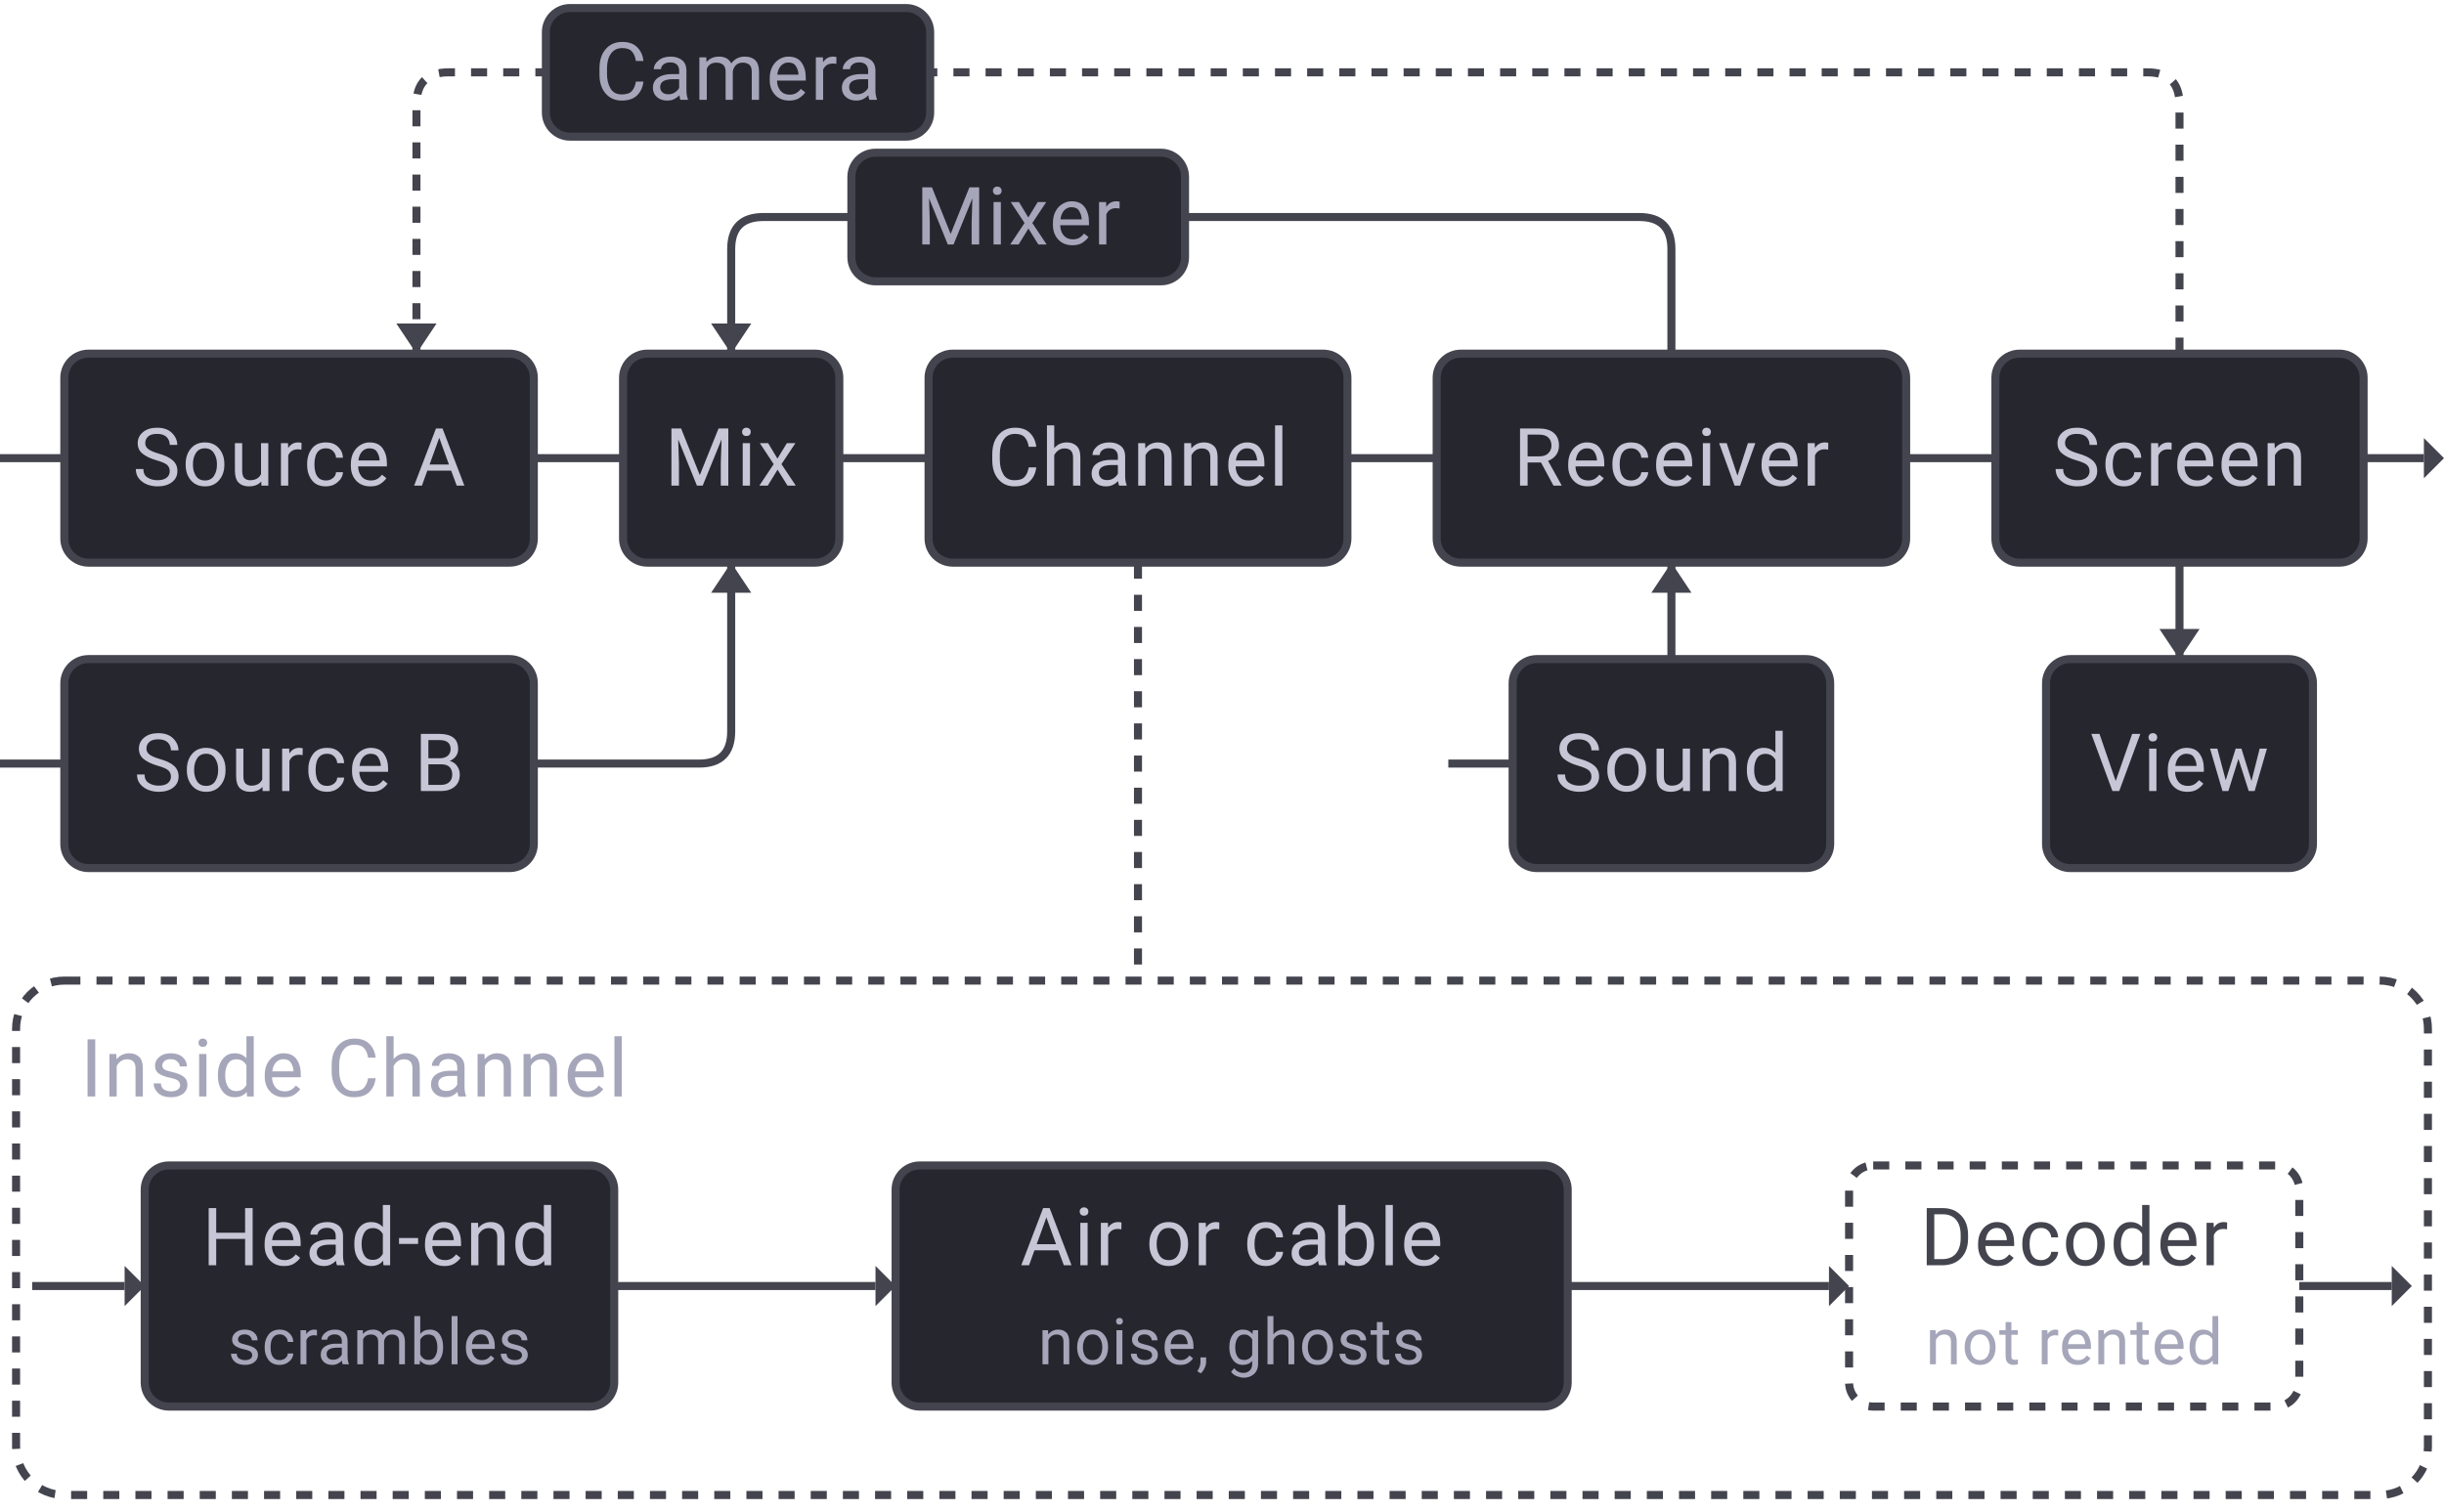
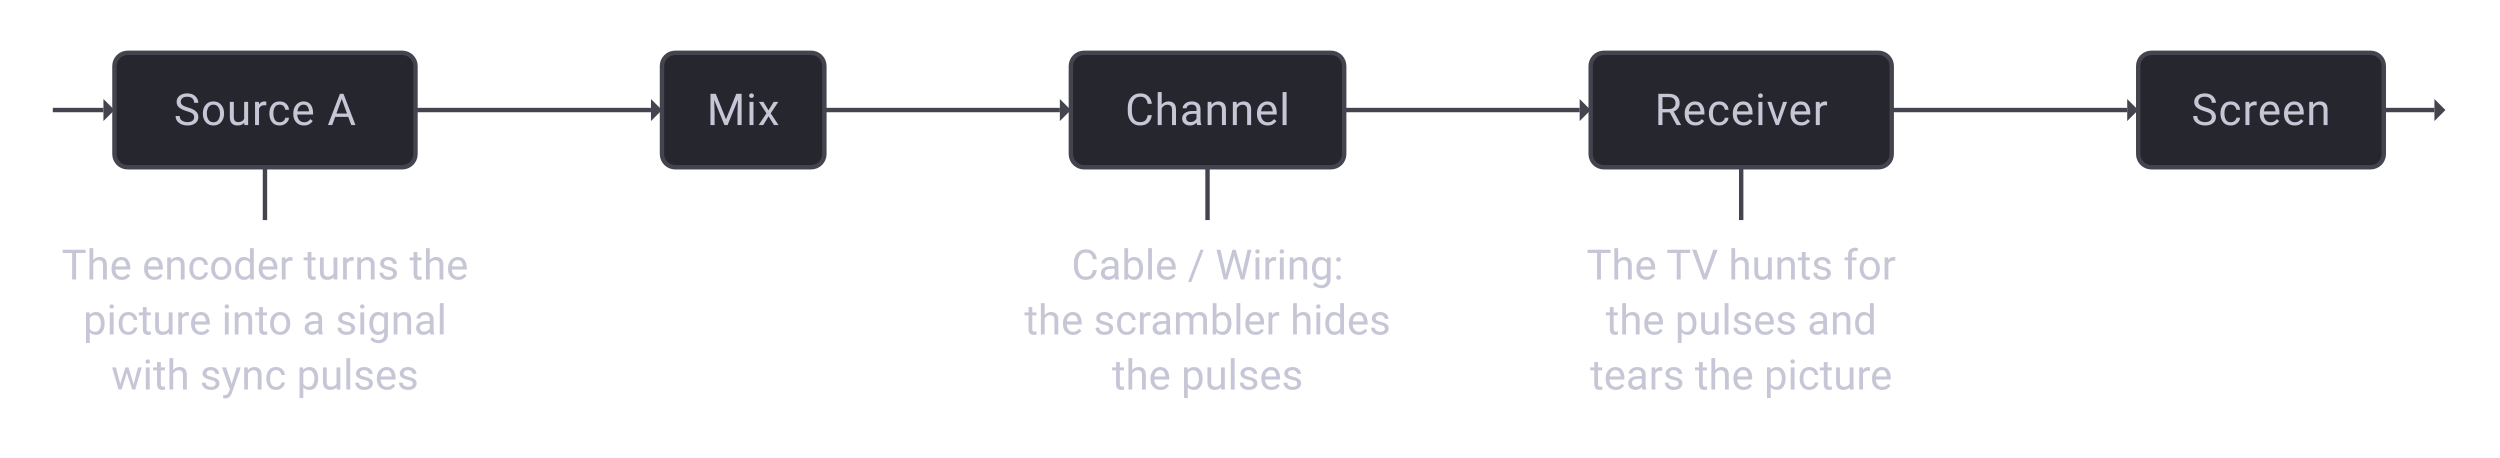
- <svg xmlns="http://www.w3.org/2000/svg" width="608" height="376" class="map" viewBox="0 0 304 188">
+ <svg xmlns="http://www.w3.org/2000/svg" width="1136" height="208" class="map" viewBox="0 0 568 104">
  <style>svg { font-family: system-ui, -apple-system, 'Segoe UI', Roboto, sans-serif; }
+ .note { fill: #c6c6d6; font-size: 9.5px; }
/* The chain in miniature at the head of the signal path: one labeled box per
   stage, wired left to right, with the three feedback returns looping back over
   the top and input B joining from below. Box and label take currentColor, so
   one rule per state (idle / touched / open / off) colors a whole stage — and,
   on the branch, its wires with it. */
.map {
  display: block;
  width: 100%;
  margin: 10px 0 2px;
}
/* The svg scales to its box, so the labels grow with it — at the bench's 664px
   the miniature stops reading as a miniature. Cap it and let it sit at the left
   of the panel head, over the first column. */
@container panel (min-width: 540px) {
  .map {
    max-width: 420px;
  }
}
.mapWire {
  fill: none;
  stroke: #44444f;
  stroke-width: 1;
}
/* A box is a chip sitting *on* the wire, not another hairline drawn in the same
   colour as one. It used to share the declaration above — same stroke, same
   nothing for a fill — so the six things in the panel you are meant to click
   were drawn exactly like the five inert lines joining them, and the only thing
   that ever said otherwise was a line of prose under the graphic that went away
   for good after the first click. Everything else clickable in this sidebar is
   a filled control with a hover state; now this is too. */
.mapBox {
  fill: #26262e;
  stroke: #44444f;
  stroke-width: 1;
  /* SVG hit-tests what is painted, and the two states below paint no fill —
     which left an unfilled box pressable on its 1px outline and its label and
     nowhere else. Measured at 390px: the SOUND box is 42x26 and answered a
     press over 43x13 of that, the height of the word inside it. This says the
     rect is the target whatever it is filled with, which is what every other
     box on the drawing already was. */
  pointer-events: all;
}
.mapArrow {
  fill: #44444f;
}
/* A feedback return, wire and arrowhead as one colour so a running loop lights
   both. Dashed for the optical loop and solid for the electrical one — the
   schematic convention, and the only difference between the two that a diagram
   this size can carry. */
.mapReturn {
  color: #44444f;
}
.mapReturn .mapWire {
  stroke: currentColor;
}
.mapReturn .mapArrow {
  fill: currentColor;
}
.mapReturnOptical .mapWire {
  stroke-dasharray: 2 2;
}
/* The run carries an edit, in the same amber a box wears for one. Written above
   the two accent states because a running loop, and the loop you are looking
   at, are both worth more than "something in here is off stock" — and a loop
   whose mix is up is off stock by definition, so the two would otherwise fight
   over every lit run. */
.mapReturnTouched {
  color: #ceba64;
}
.mapReturnTouched .mapLoopLabel {
  fill: #ceba64;
}
/* the loop is actually running — its mix is off zero */
.mapReturnLive {
  color: #7fd0a0;
}
/* A run the live query did not reach — the same statement .mapNodeDim makes,
   on the three stages that have a wire instead of a box. Its label goes with
   it: at --fg3 under the fade the word is still the loudest thing left on an
   otherwise faint run. Pressable like the boxes, and it comes back to full
   under the pointer for the same reason. */
.mapReturnDim {
  color: #44444f;
  opacity: 0.45;
}
.mapReturnDim:hover,
.mapReturnDim:focus-visible {
  opacity: 1;
}
.mapReturnDim .mapLoopLabel {
  fill: #a6a6ba;
}
/* The loop whose stage is open. Its chip takes the same tint an open box does,
   and its wire gets heavier as well — the weight is what survives being the
   same colour as `live`, and a running loop you have opened is the common
   case. */
.mapReturnOn {
  color: #7fd0a0;
}
.mapReturnOn .mapWire {
  stroke-width: 1.8;
}
.mapReturnOn .mapLoopChip {
  fill: color-mix(in srgb, #7fd0a0 14%, #26262e);
}
.mapReturnOn .mapLoopLabel {
  fill: #7fd0a0;
}
/* Each run is its own button, and the only way into that loop's stage. Colour
   runs the length of it — wire, arrowhead, name and chip — so pointing at any
   part of a loop lights all of it. */
.mapLoopBtn {
  cursor: pointer;
}
.mapLoopBtn:hover,
.mapLoopBtn:focus-visible {
  color: #e6e6ee;
}
.mapLoopBtn:focus-visible {
  outline: none;
}
.mapLoopBtn:focus-visible .mapWire {
  stroke-width: 2;
}
/* What makes a 1px wire pressable. Transparent rather than absent so it takes
   pointer events, and 8 units wide so it cannot reach the next run 10 away. */
.mapLoopHit {
  fill: none;
  stroke: transparent;
  stroke-width: 8;
}
/* A run's own name, on the chip below, set like a box's name.

   It does *not* take the run's colour, which is the one thing here that is not
   currentColor. An idle run is --border, and theme.css draws the line at --fg4:
   anything dimmer is decoration. A name is not decoration, so it sits at --fg3,
   one step under the stage names so a wire still reads as subordinate to a
   box. The two states that mean something do follow the run, and they are
   spelled out below because the fill above stops them arriving on their own. */
.mapLoopLabel {
  fill: #a6a6ba;
  font-size: 10px;
  letter-spacing: 0.02em;
  text-transform: uppercase;
  user-select: none;
}
/* The chip that name rides — the run's own box, and the only one a loop gets:
   none of them is a stage of the trunk, so there is no point on the wire to
   stand one. Drawn like every box here (see .mapBox) because it is the same
   kind of thing to press. Its edge follows the run, so a chip lights with the
   loop it names.

   Its fill also does what the label used to do for itself: the name carried a
   stroke of the panel colour, painted first, to knock the wire out around the
   letters. A chip is that knockout with an edge on it, and a label inside one
   must not keep the stroke — it would halo every glyph against the face. */
.mapLoopChip {
  fill: #26262e;
  stroke: currentColor;
  stroke-width: 1;
}
.mapLoopBtn:hover .mapLoopChip,
.mapLoopBtn:focus-visible .mapLoopChip {
  fill: rgba(40, 40, 48, 0.85);
}
.mapLoopBtn:focus-visible .mapLoopChip {
  stroke-width: 2;
}
.mapReturnLive .mapLoopLabel {
  fill: #7fd0a0;
}
.mapLoopBtn:hover .mapLoopLabel,
.mapLoopBtn:focus-visible .mapLoopLabel {
  fill: #e6e6ee;
}
/* A stage a live query did not reach. It stays on the map because the map is
   the chain: a search for "ghost" is asking where in the chain that lives, and
   the drawing used to answer by removing every box but the two that matched and
   re-laying out the rest — which is the one shape that cannot answer it.

   Faint rather than restyled, and it replaces the idle rule instead of layering
   over it (see ChainMap's className): the four states below are about the rig
   and the look, and this one is about the search box, so a dimmed box says that
   and nothing else.

   Still a door, though, and that is what the pointer and the hover are for. It
   used to sit at 0.3 with neither, which was right for a typed query that misses
   two boxes and wrong for one that misses ten: the count on the modulation strip
   narrows the panel to whatever the bay is driving, and the map answered by
   greying out the whole chain — including the MODULATION box you would press to
   undo it. A box that comes back to full under the pointer reads as out of
   scope; one that cannot be pressed at all reads as broken. */
.mapNodeDim {
  color: #c6c6d6;
  opacity: 0.45;
  cursor: pointer;
}
.mapNodeDim:hover,
.mapNodeDim:focus-visible {
  color: #e6e6ee;
  opacity: 1;
}
.mapNode {
  color: #c6c6d6;
  cursor: pointer;
}
.mapNode:hover {
  color: #e6e6ee;
}
.mapNode:hover .mapBox {
  fill: rgba(40, 40, 48, 0.85);
}
/* the stage carries an edit — the same amber the rest of the sidebar marks one
   with */
.mapNodeTouched {
  color: #ceba64;
}
.mapNodeOn {
  color: #7fd0a0;
}
/* The stage that is open, tinted as well as outlined: on a row of six filled
   chips a stroke alone is a thin claim, and this is the map's answer to "where
   am I". */
.mapNodeOn .mapBox {
  fill: color-mix(in srgb, #7fd0a0 14%, #26262e);
}
/* A stage that cannot be opened: Mix and input B with nothing patched into B.
   Drawn rather than dropped — together they are the one thing on screen saying
   a second input exists — so they have to read as absent rather than merely
   unvisited, which is what the dashed outline, the flat fill and the
   dimmer-than-idle colour are for. */
.mapNodeOff {
  color: #44444f;
  cursor: default;
}
.mapNodeOff .mapBox {
  fill: none;
  stroke: currentColor;
  stroke-dasharray: 2 2;
}
/* The whole B run — its lead-in and the wire up into the trunk — goes with the
   node, so an unpatched input reads as one dim thing rather than a dim box on
   live wiring. */
.mapBranchOff .mapWire {
  stroke: #2e2e38;
}
.mapBranchOff .mapArrow {
  fill: #2e2e38;
}
/* And the same for a branch the query missed: the box fades on its own class,
   so without this its wire stays at full strength and the box reads as
   disconnected rather than as out of scope. */
.mapBranchDim {
  opacity: 0.45;
}
/* The group above carries the fade for the whole run, box included, so the box
   must not fade a second time inside it — 0.45 of 0.45 is not a dim box, it is
   a box that has left the drawing. The hover has to be restated for the same
   reason: the group is what the pointer brings back, so the box inside it has
   nothing left of its own to raise. */
.mapBranchDim .mapNodeDim {
  opacity: 1;
}
.mapBranchDim:hover {
  opacity: 1;
}
.mapNode:hover .mapBox,
.mapNodeTouched .mapBox,
.mapNodeOn .mapBox {
  stroke: currentColor;
}
/* svg user units, which are px at the sidebar's width: 10px caps in a 26-unit
   box. */
.mapLabel {
  fill: currentColor;
  font-size: 10px;
  letter-spacing: 0.02em;
  text-transform: uppercase;
  /* the box is the target, and a drag that starts on a label should not select
     the word instead of pressing the stage */
  user-select: none;
}
/* What is standing in a box that has a picker, captioned under its name. Three
   boxes wear one — the two sources and the sound — and the register is the whole
   reason it does not turn the map into a wall of text: 8px mixed case under 10px
   caps, at --fg3, so the row still reads as six names with something written
   under three of them rather than as twelve labels.

   Not currentColor, for the same reason .mapLoopLabel is not: the caption is
   subordinate to the name at every state, and following the state would put it
   in amber beside a name in amber and double the mark. */
.mapSub {
  fill: #a6a6ba;
  font-size: 8px;
  letter-spacing: 0.01em;
  user-select: none;
}
/* The two states where following the box *is* the point: an open stage owns its
   whole chip, and a dimmed one has left the conversation entirely. */
.mapNodeOn .mapSub {
  fill: #7fd0a0;
}
.mapNodeDim .mapSub {
  fill: currentColor;
}
</style>
-   <line class="mapWire" x1="0" x2="8" y1="57" y2="57" />
-   <line class="mapWire" x1="66.4" x2="77.5" y1="57" y2="57" />
-   <line class="mapWire" x1="104.4" x2="115.5" y1="57" y2="57" />
-   <line class="mapWire" x1="167.6" x2="178.7" y1="57" y2="57" />
-   <line class="mapWire" x1="237.1" x2="248.2" y1="57" y2="57" />
-   <line class="mapWire" x1="294" x2="301.5" y1="57" y2="57" />
-   <path class="mapArrow" d="M301.5 59.5L304 57L301.5 54.5Z" />
-   <g class="mapReturn mapLoopBtn mapReturnOptical">
-     <path class="mapLoopHit" d="M271.1 44L271.1 13Q271.1 9 267.1 9L55.8 9Q51.8 9 51.8 13L51.8 44" />
-     <path class="mapWire" d="M271.1 44L271.1 13Q271.1 9 267.1 9L55.8 9Q51.8 9 51.8 13L51.8 44" />
-     <path class="mapArrow" d="M49.3 40.25L51.8 44L54.3 40.25Z" />
-     <rect class="mapLoopChip" x="67.9" y="1" width="47.8" height="16" rx="3" />
-     <text class="mapLoopLabel" x="91.8" y="9" text-anchor="middle" dominant-baseline="central">Camera</text>
-   </g>
-   <g class="mapReturn mapLoopBtn">
-     <path class="mapLoopHit" d="M207.9 44L207.9 31Q207.9 27 203.9 27L94.95 27Q90.95 27 90.95 31L90.95 44" />
-     <path class="mapWire" d="M207.9 44L207.9 31Q207.9 27 203.9 27L94.95 27Q90.95 27 90.95 31L90.95 44" />
-     <path class="mapArrow" d="M88.45 40.25L90.95 44L93.45 40.25Z" />
-     <rect class="mapLoopChip" x="105.9" y="19" width="41.5" height="16" rx="3" />
-     <text class="mapLoopLabel" x="126.65" y="27" text-anchor="middle" dominant-baseline="central">Mixer</text>
-   </g>
-   <g class="">
-     <line class="mapWire" x1="0" y1="95" x2="8" y2="95" />
-     <path class="mapWire" d="M66.4 95L86.95 95Q90.95 95 90.95 91L90.95 70" />
-     <path class="mapArrow" d="M93.45 73.75L90.95 70L88.45 73.75Z" />
-     <g class="mapNode">
-       <rect class="mapBox" x="8" y="82" width="58.4" height="26" rx="3" />
-       <text class="mapLabel" x="37.2" y="95" text-anchor="middle" dominant-baseline="central">Source B</text>
-     </g>
-   </g>
-   <g class="">
-     <line class="mapWire" x1="180.15" y1="95" x2="188.15" y2="95" />
-     <path class="mapWire" d="M207.9 82L207.9 70" />
-     <path class="mapArrow" d="M210.4 73.75L207.9 70L205.4 73.75Z" />
-     <g class="mapNode">
-       <rect class="mapBox" x="188.15" y="82" width="39.5" height="26" rx="3" />
-       <text class="mapLabel" x="207.9" y="95" text-anchor="middle" dominant-baseline="central">Sound</text>
-     </g>
-   </g>
-   <g class="">
-     <line class="mapWire" x1="254.5" y1="95" x2="254.5" y2="95" />
-     <path class="mapWire" d="M271.1 82L271.1 70" />
-     <path class="mapArrow" d="M268.6 78.25L271.1 82L273.6 78.25Z" />
-     <g class="mapNode">
-       <rect class="mapBox" x="254.5" y="82" width="33.2" height="26" rx="3" />
-       <text class="mapLabel" x="271.1" y="95" text-anchor="middle" dominant-baseline="central">View</text>
-     </g>
-   </g>
-   <g class="mapNode">
-     <rect class="mapBox" x="8" y="44" width="58.4" height="26" rx="3" />
-     <text class="mapLabel" x="37.2" y="57" text-anchor="middle" dominant-baseline="central">Source A</text>
-   </g>
-   <g class="mapNode">
-     <rect class="mapBox" x="77.5" y="44" width="26.9" height="26" rx="3" />
-     <text class="mapLabel" x="90.95" y="57" text-anchor="middle" dominant-baseline="central">Mix</text>
-   </g>
-   <g class="mapNode">
-     <rect class="mapBox" x="115.5" y="44" width="52.1" height="26" rx="3" />
-     <text class="mapLabel" x="141.55" y="57" text-anchor="middle" dominant-baseline="central">Channel</text>
-   </g>
-   <g class="mapNode">
-     <rect class="mapBox" x="178.7" y="44" width="58.4" height="26" rx="3" />
-     <text class="mapLabel" x="207.9" y="57" text-anchor="middle" dominant-baseline="central">Receiver</text>
-   </g>
-   <g class="mapNode">
-     <rect class="mapBox" x="248.2" y="44" width="45.8" height="26" rx="3" />
-     <text class="mapLabel" x="271.1" y="57" text-anchor="middle" dominant-baseline="central">Screen</text>
-   </g>
-   <g>
-     <line class="mapWire" x1="141.55" y1="70" x2="141.55" y2="122" stroke-dasharray="2 2" />
-     <rect class="mapWire" x="2" y="122" width="300" height="64" rx="6" stroke-dasharray="2 2" />
-     <text class="mapLoopLabel" x="10" y="133" dominant-baseline="central">Inside Channel</text>
-     <g>
-       <line class="mapWire" x1="4" y1="160" x2="15.5" y2="160" />
-       <path class="mapArrow" d="M15.5 162.5L18 160L15.5 157.5Z" />
-     </g>
-     <g>
-       <line class="mapWire" x1="76.4" y1="160" x2="108.9" y2="160" />
-       <path class="mapArrow" d="M108.9 162.5L111.4 160L108.9 157.5Z" />
-     </g>
-     <g>
-       <line class="mapWire" x1="195" y1="160" x2="227.5" y2="160" />
-       <path class="mapArrow" d="M227.5 162.5L230 160L227.5 157.5Z" />
-     </g>
-     <g>
-       <line class="mapWire" x1="286" y1="160" x2="297.5" y2="160" />
-       <path class="mapArrow" d="M297.5 162.5L300 160L297.5 157.5Z" />
-     </g>
-     <g class="mapNode">
-       <rect class="mapBox" x="18" y="145" width="58.4" height="30" rx="3" />
-       <text class="mapLabel" x="47.2" y="154" text-anchor="middle" dominant-baseline="central">Head-end</text>
-       <text class="mapSub" x="47.2" y="167" text-anchor="middle" dominant-baseline="central">scrambles</text>
-     </g>
-     <g class="mapNode">
-       <rect class="mapBox" x="111.4" y="145" width="83.6" height="30" rx="3" />
-       <text class="mapLabel" x="153.2" y="154" text-anchor="middle" dominant-baseline="central">Air or cable</text>
-       <text class="mapSub" x="153.2" y="167" text-anchor="middle" dominant-baseline="central">noise, ghosts</text>
-     </g>
-     <g class="mapNode mapNodeOff">
-       <rect class="mapBox" x="230" y="145" width="56" height="30" rx="3" />
-       <text class="mapLabel" x="258" y="154" text-anchor="middle" dominant-baseline="central">Decoder</text>
-       <text class="mapSub" x="258" y="167" text-anchor="middle" dominant-baseline="central">not rented</text>
-     </g>
+   <g>
+     <line class="mapWire" x1="12" y1="25" x2="23.5" y2="25" />
+     <path class="mapArrow" d="M23.5 27.5L26 25L23.5 22.5Z" />
+   </g>
+   <g>
+     <line class="mapWire" x1="94.4" y1="25" x2="147.9" y2="25" />
+     <path class="mapArrow" d="M147.9 27.5L150.4 25L147.9 22.5Z" />
+   </g>
+   <g>
+     <line class="mapWire" x1="187.3" y1="25" x2="240.8" y2="25" />
+     <path class="mapArrow" d="M240.8 27.5L243.3 25L240.8 22.5Z" />
+   </g>
+   <g>
+     <line class="mapWire" x1="305.4" y1="25" x2="358.9" y2="25" />
+     <path class="mapArrow" d="M358.9 27.5L361.4 25L358.9 22.5Z" />
+   </g>
+   <g>
+     <line class="mapWire" x1="429.8" y1="25" x2="483.3" y2="25" />
+     <path class="mapArrow" d="M483.3 27.5L485.8 25L483.3 22.5Z" />
+   </g>
+   <g>
+     <line class="mapWire" x1="541.6" y1="25" x2="553.1" y2="25" />
+     <path class="mapArrow" d="M553.1 27.5L555.6 25L553.1 22.5Z" />
+   </g>
+   <g class="mapNode">
+     <rect class="mapBox" x="26" y="12" width="68.4" height="26" rx="3" />
+     <text class="mapLabel" x="60.2" y="25" text-anchor="middle" dominant-baseline="central">Source A</text>
+   </g>
+   <g class="mapNode">
+     <rect class="mapBox" x="150.4" y="12" width="36.9" height="26" rx="3" />
+     <text class="mapLabel" x="168.85" y="25" text-anchor="middle" dominant-baseline="central">Mix</text>
+   </g>
+   <g class="mapNode">
+     <rect class="mapBox" x="243.3" y="12" width="62.1" height="26" rx="3" />
+     <text class="mapLabel" x="274.35" y="25" text-anchor="middle" dominant-baseline="central">Channel</text>
+   </g>
+   <g class="mapNode">
+     <rect class="mapBox" x="361.4" y="12" width="68.4" height="26" rx="3" />
+     <text class="mapLabel" x="395.6" y="25" text-anchor="middle" dominant-baseline="central">Receiver</text>
+   </g>
+   <g class="mapNode">
+     <rect class="mapBox" x="485.8" y="12" width="55.8" height="26" rx="3" />
+     <text class="mapLabel" x="513.7" y="25" text-anchor="middle" dominant-baseline="central">Screen</text>
+   </g>
+   <g>
+     <line class="mapWire" x1="60.2" y1="38" x2="60.2" y2="50" />
+     <text class="note" x="60.2" y="60.25" text-anchor="middle" dominant-baseline="central">The encoder turns the</text>
+     <text class="note" x="60.2" y="72.75" text-anchor="middle" dominant-baseline="central">picture into a signal</text>
+     <text class="note" x="60.2" y="85.25" text-anchor="middle" dominant-baseline="central">with sync pulses</text>
+   </g>
+   <g>
+     <line class="mapWire" x1="274.35" y1="38" x2="274.35" y2="50" />
+     <text class="note" x="274.35" y="60.25" text-anchor="middle" dominant-baseline="central">Cable / Wiring:</text>
+     <text class="note" x="274.35" y="72.75" text-anchor="middle" dominant-baseline="central">the scrambler hides</text>
+     <text class="note" x="274.35" y="85.25" text-anchor="middle" dominant-baseline="central">the pulses</text>
+   </g>
+   <g>
+     <line class="mapWire" x1="395.6" y1="38" x2="395.6" y2="50" />
+     <text class="note" x="395.6" y="60.25" text-anchor="middle" dominant-baseline="central">The TV hunts for</text>
+     <text class="note" x="395.6" y="72.75" text-anchor="middle" dominant-baseline="central">the pulses and</text>
+     <text class="note" x="395.6" y="85.25" text-anchor="middle" dominant-baseline="central">tears the picture</text>
  </g>
</svg>
